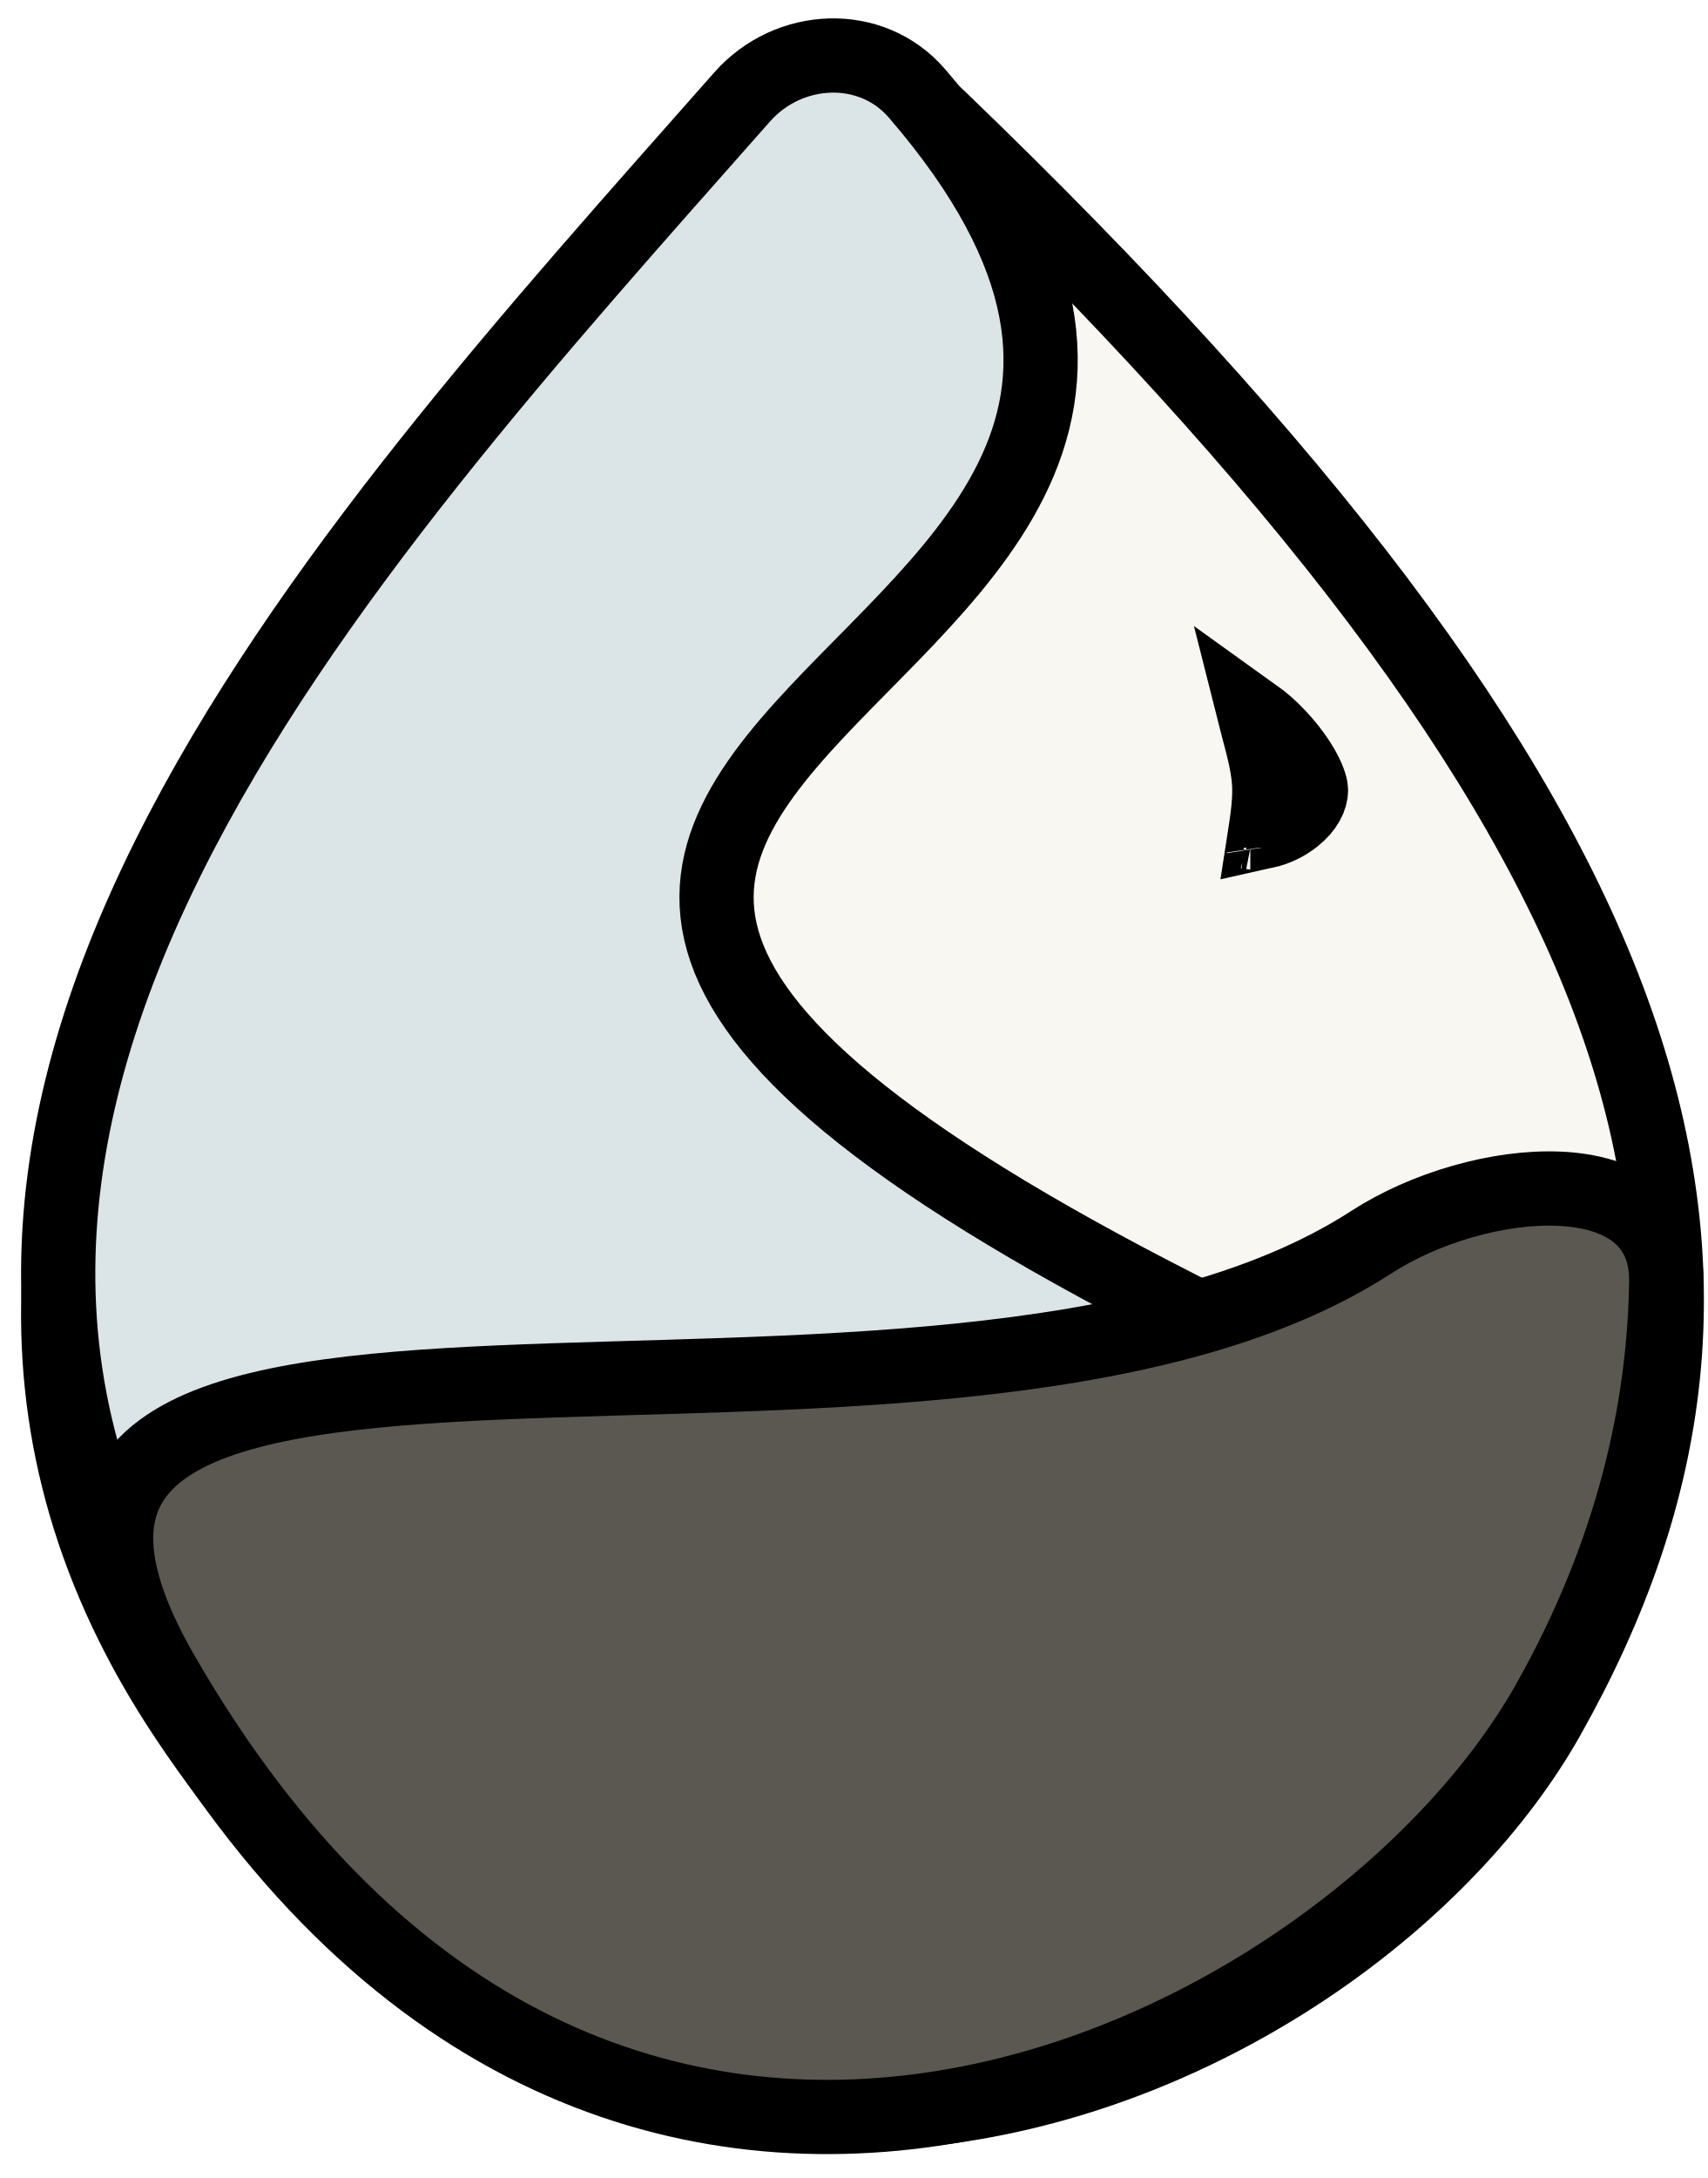
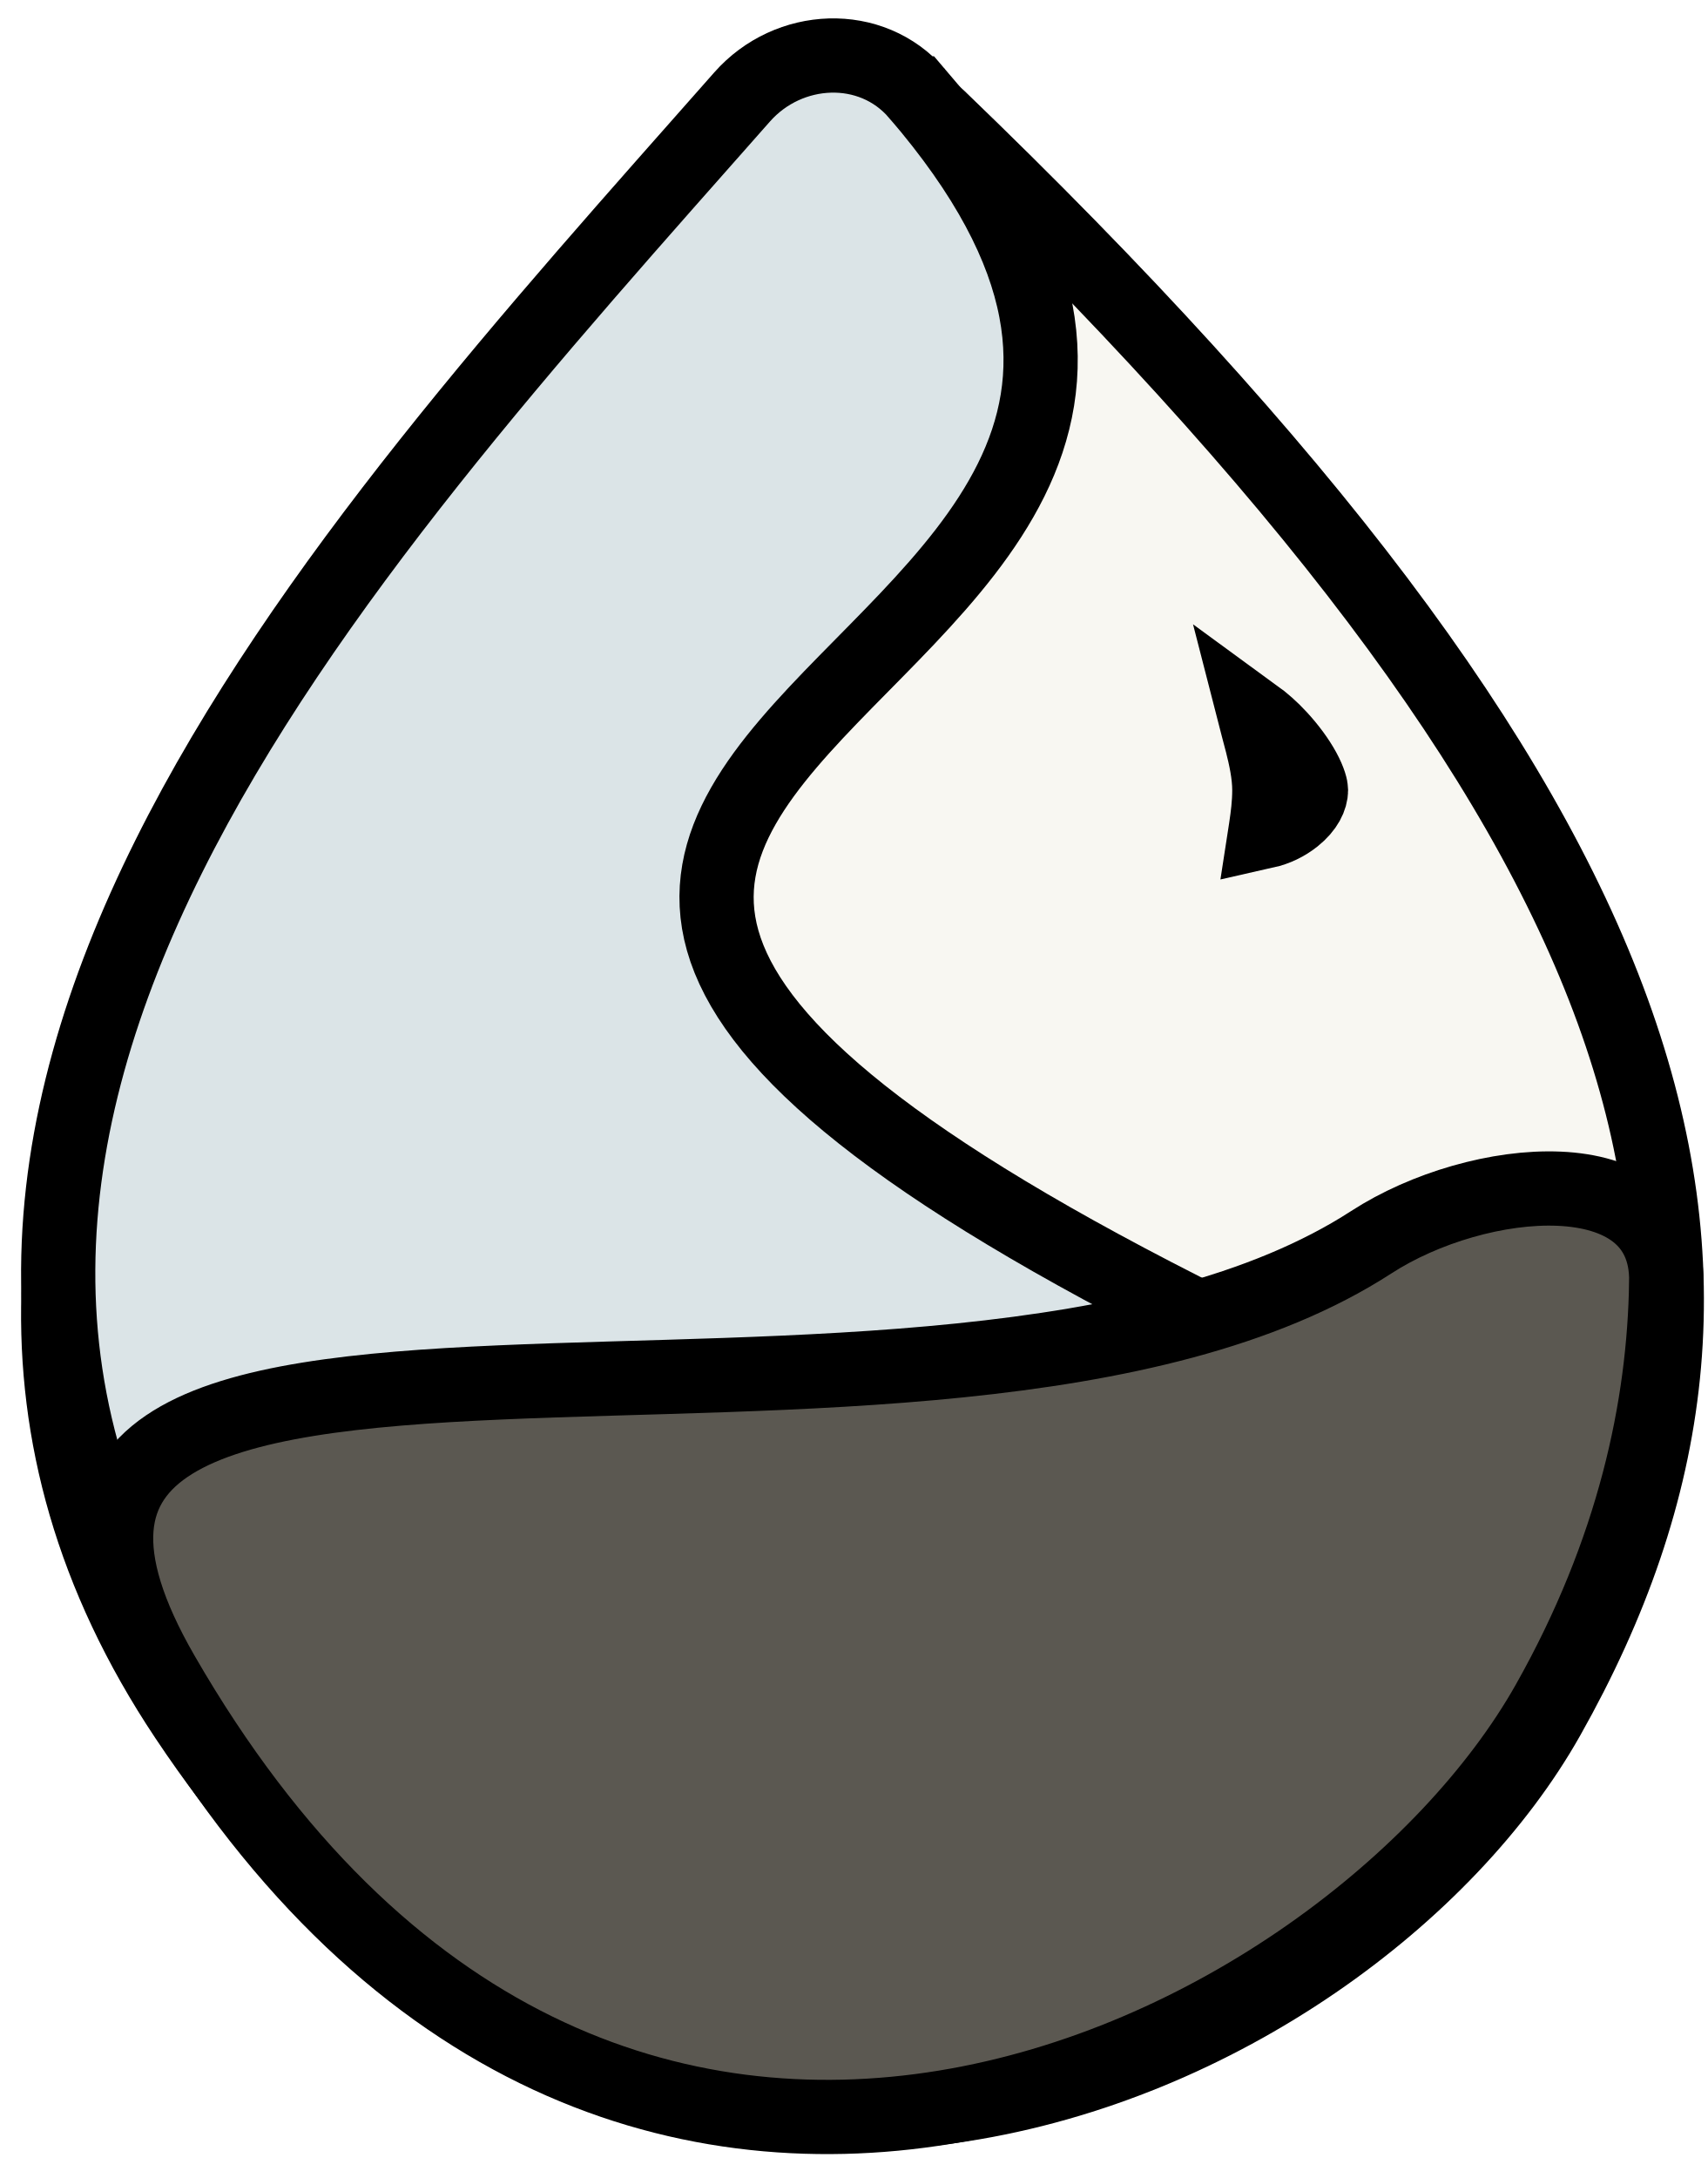
- <svg xmlns="http://www.w3.org/2000/svg" width="69" height="88" viewBox="0 0 69 88" fill="none">
-   <path d="M37.94 4.757C35.898 2.794 32.623 2.964 30.742 5.081C14.181 23.718 -7.786 46.426 7.523 69.39C25.781 96.776 54.462 83.733 62.554 69.39C72.876 51.094 67.422 33.115 37.94 4.757Z" fill="#F8F7F2" stroke="black" stroke-width="3" />
-   <path d="M37.06 3.775C35.212 1.629 31.869 1.793 29.994 3.916C13.496 22.603 -7.975 45.672 7.941 68.219C14.966 78.171 85.218 69.683 58.58 57.974C-6.827 29.224 59.909 30.301 37.06 3.775Z" fill="#DBE4E7" stroke="black" stroke-width="3" />
-   <path d="M52.982 31.922C52.982 32.219 52.806 32.631 52.31 33.028C51.959 33.308 51.539 33.501 51.141 33.589C51.146 33.557 51.151 33.525 51.156 33.491C51.16 33.46 51.165 33.428 51.17 33.394C51.228 33.002 51.299 32.485 51.299 31.922C51.299 31.274 51.143 30.581 51.003 30.027C50.94 29.776 50.88 29.554 50.824 29.347C50.782 29.188 50.741 29.039 50.704 28.892C51.031 29.126 51.378 29.433 51.708 29.788C52.111 30.223 52.452 30.689 52.684 31.113C52.932 31.568 52.982 31.841 52.982 31.922ZM50.53 33.633C50.53 33.633 50.535 33.633 50.542 33.635C50.534 33.634 50.53 33.633 50.53 33.633ZM51.071 34.238C51.072 34.245 51.072 34.249 51.072 34.25C51.072 34.25 51.072 34.246 51.071 34.238Z" fill="#664C3B" stroke="black" stroke-width="3" />
-   <path d="M67.339 51.793C67.414 46.676 59.715 47.407 55.419 50.19C37.883 61.552 -4.689 48.123 6.558 67.634C24.303 98.417 54.474 83.148 62.566 68.805C66.037 62.653 67.266 56.842 67.339 51.793Z" fill="#5B5851" stroke="black" stroke-width="3" />
+ <svg xmlns="http://www.w3.org/2000/svg" width="69" height="88" fill="none" viewBox="0 0 69 88">
+   <path fill="#f8f7f2" stroke="#000" stroke-width="3" d="M37.94 4.757c-2.042-1.963-5.317-1.793-7.198.324C14.18 23.719-7.786 46.427 7.523 69.39c18.258 27.386 46.939 14.343 55.03 0C72.877 51.094 67.423 33.115 37.94 4.757Z" />
+   <path fill="#dbe4e7" stroke="#000" stroke-width="3" d="M37.06 3.775c-1.848-2.146-5.191-1.982-7.066.14C13.496 22.604-7.975 45.673 7.941 68.22c7.025 9.952 77.277 1.464 50.64-10.245-65.408-28.75 1.328-27.673-21.52-54.2Z" />
+   <path fill="#664c3b" stroke="#000" stroke-width="3" d="M52.982 31.922c0 .297-.176.71-.672 1.106a2.9 2.9 0 0 1-1.169.56l.015-.097.014-.097c.058-.392.129-.91.129-1.472 0-.648-.156-1.341-.296-1.895-.063-.25-.123-.473-.179-.68q-.064-.236-.12-.455a6.8 6.8 0 0 1 1.004.896c.403.435.744.901.976 1.325.248.455.298.728.298.81Zm-2.452 1.711.012.002zm.541.605Z" />
+   <path fill="#5b5851" stroke="#000" stroke-width="3" d="M67.34 51.793c.074-5.117-7.625-4.386-11.92-1.603C37.882 61.552-4.69 48.123 6.557 67.634c17.745 30.783 47.916 15.514 56.008 1.17 3.47-6.151 4.7-11.962 4.773-17.01Z" />
</svg>
